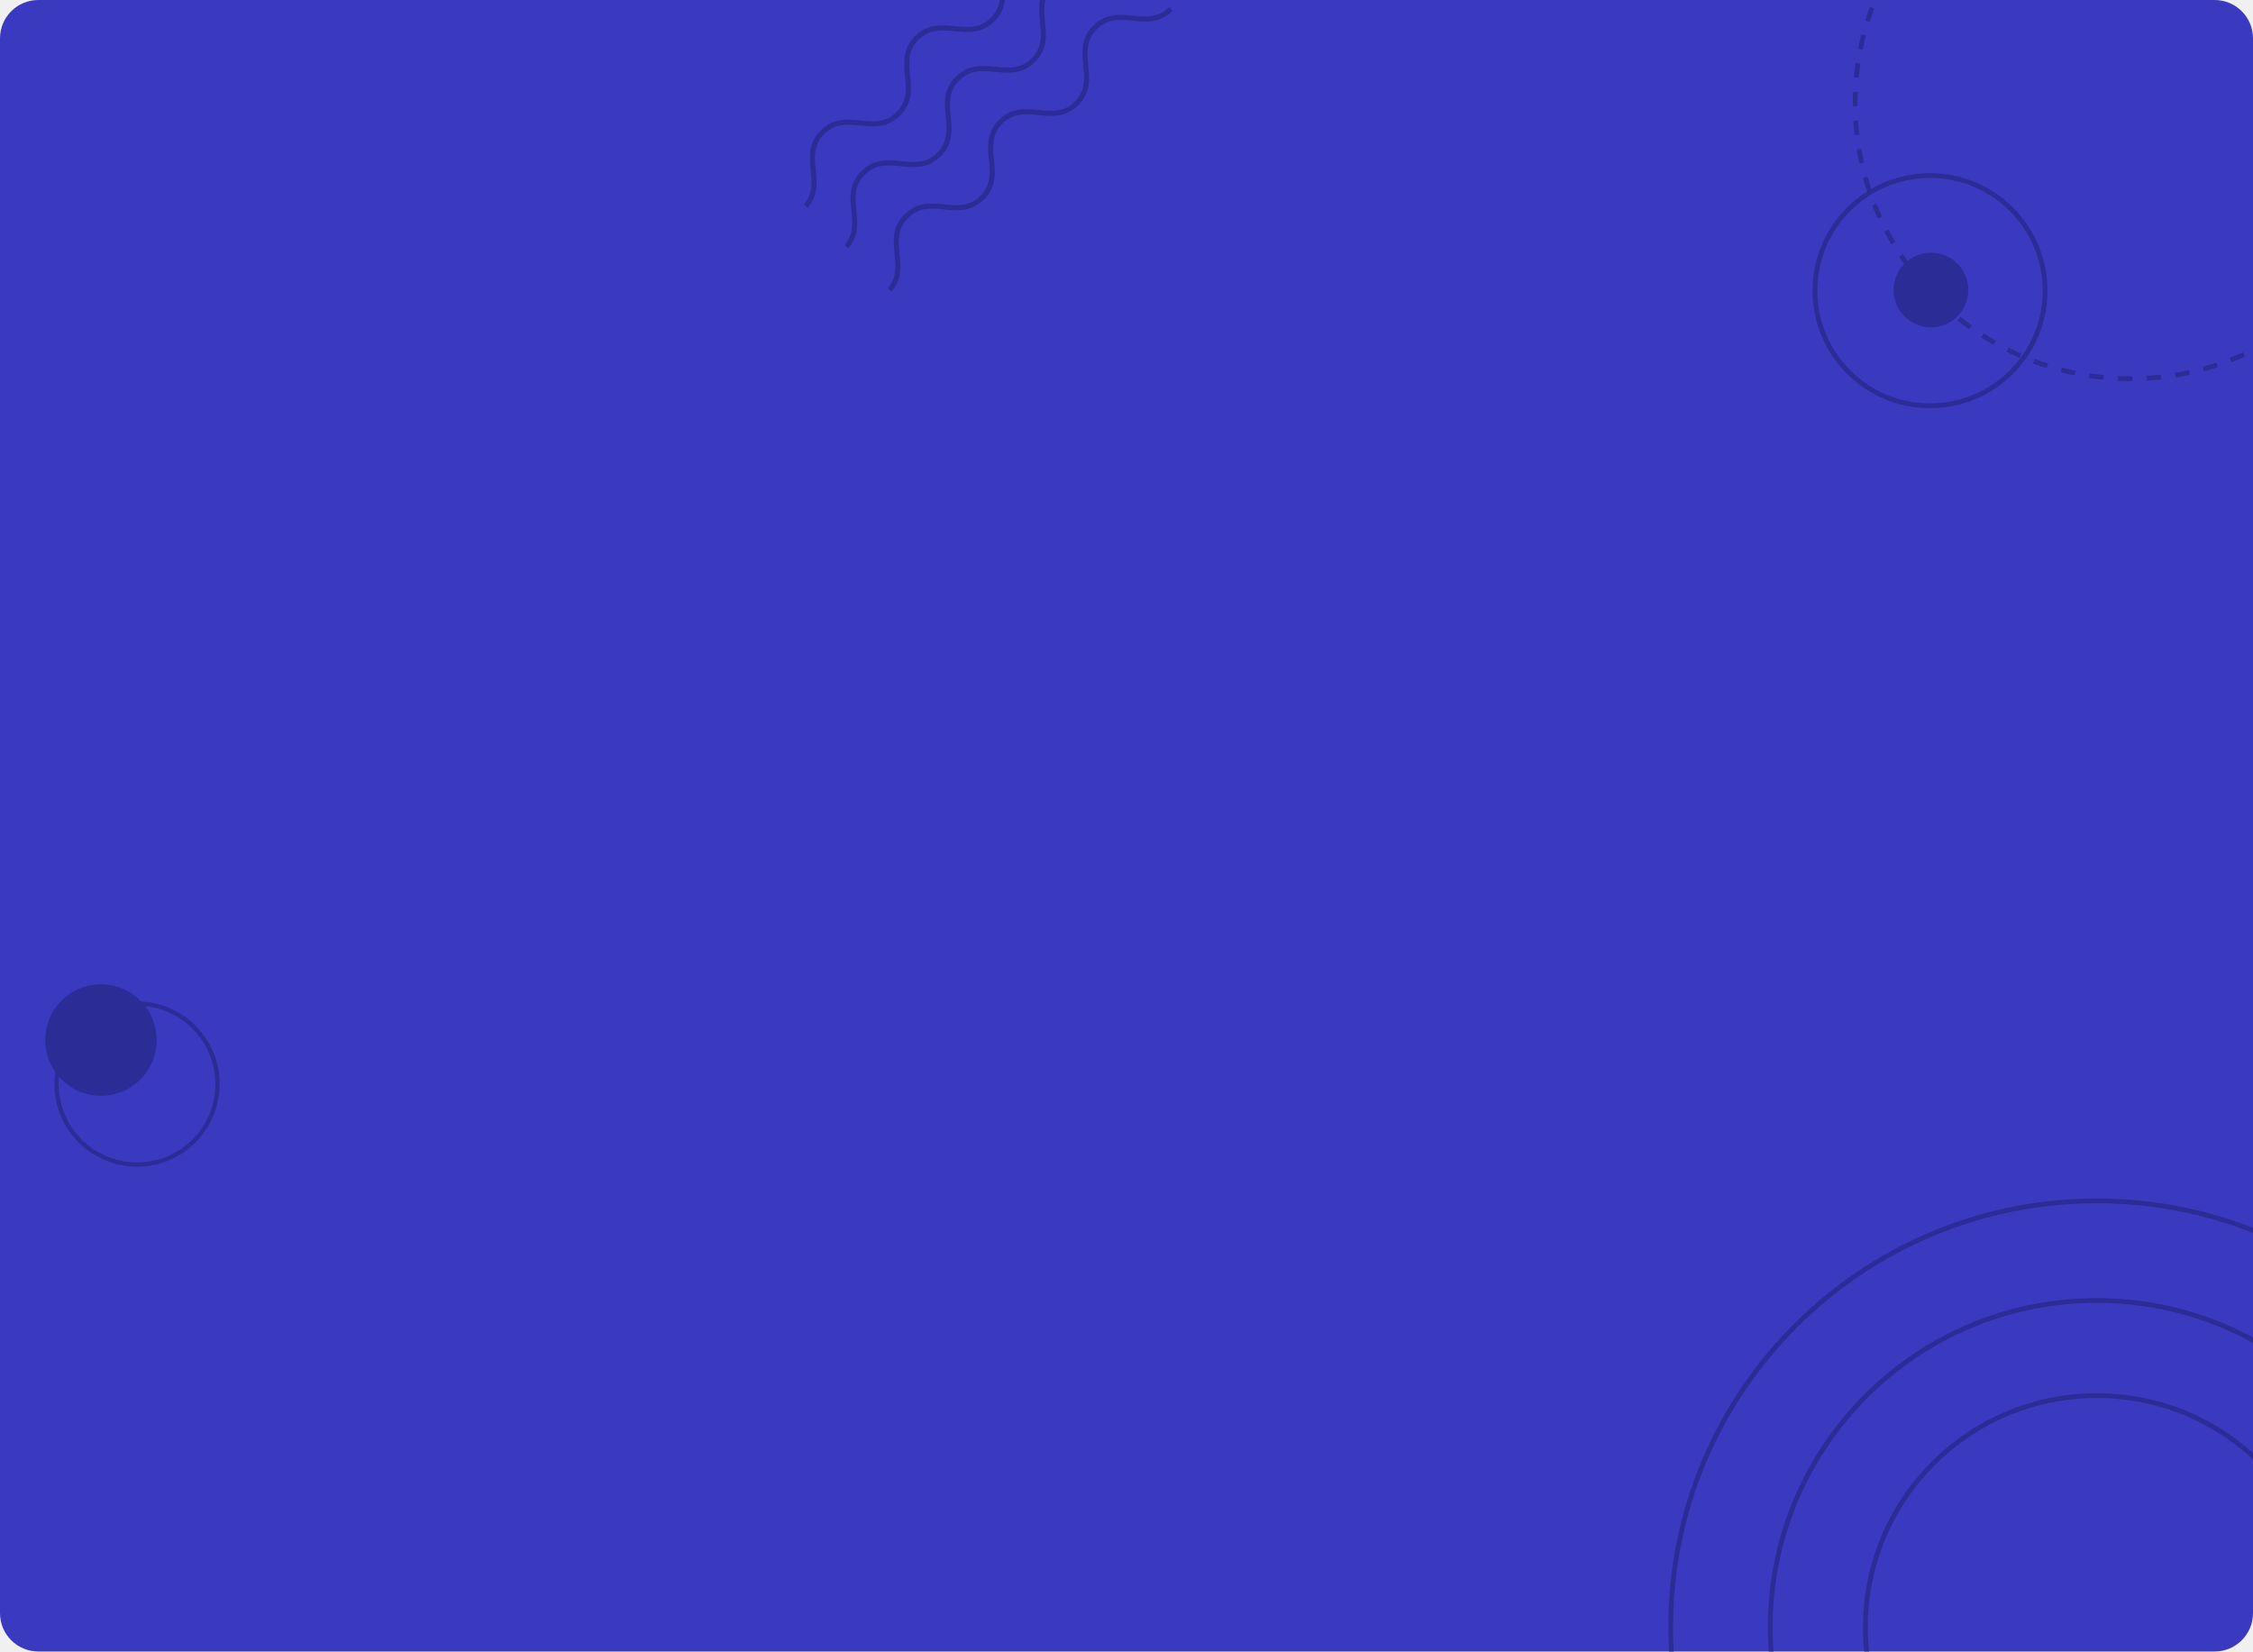
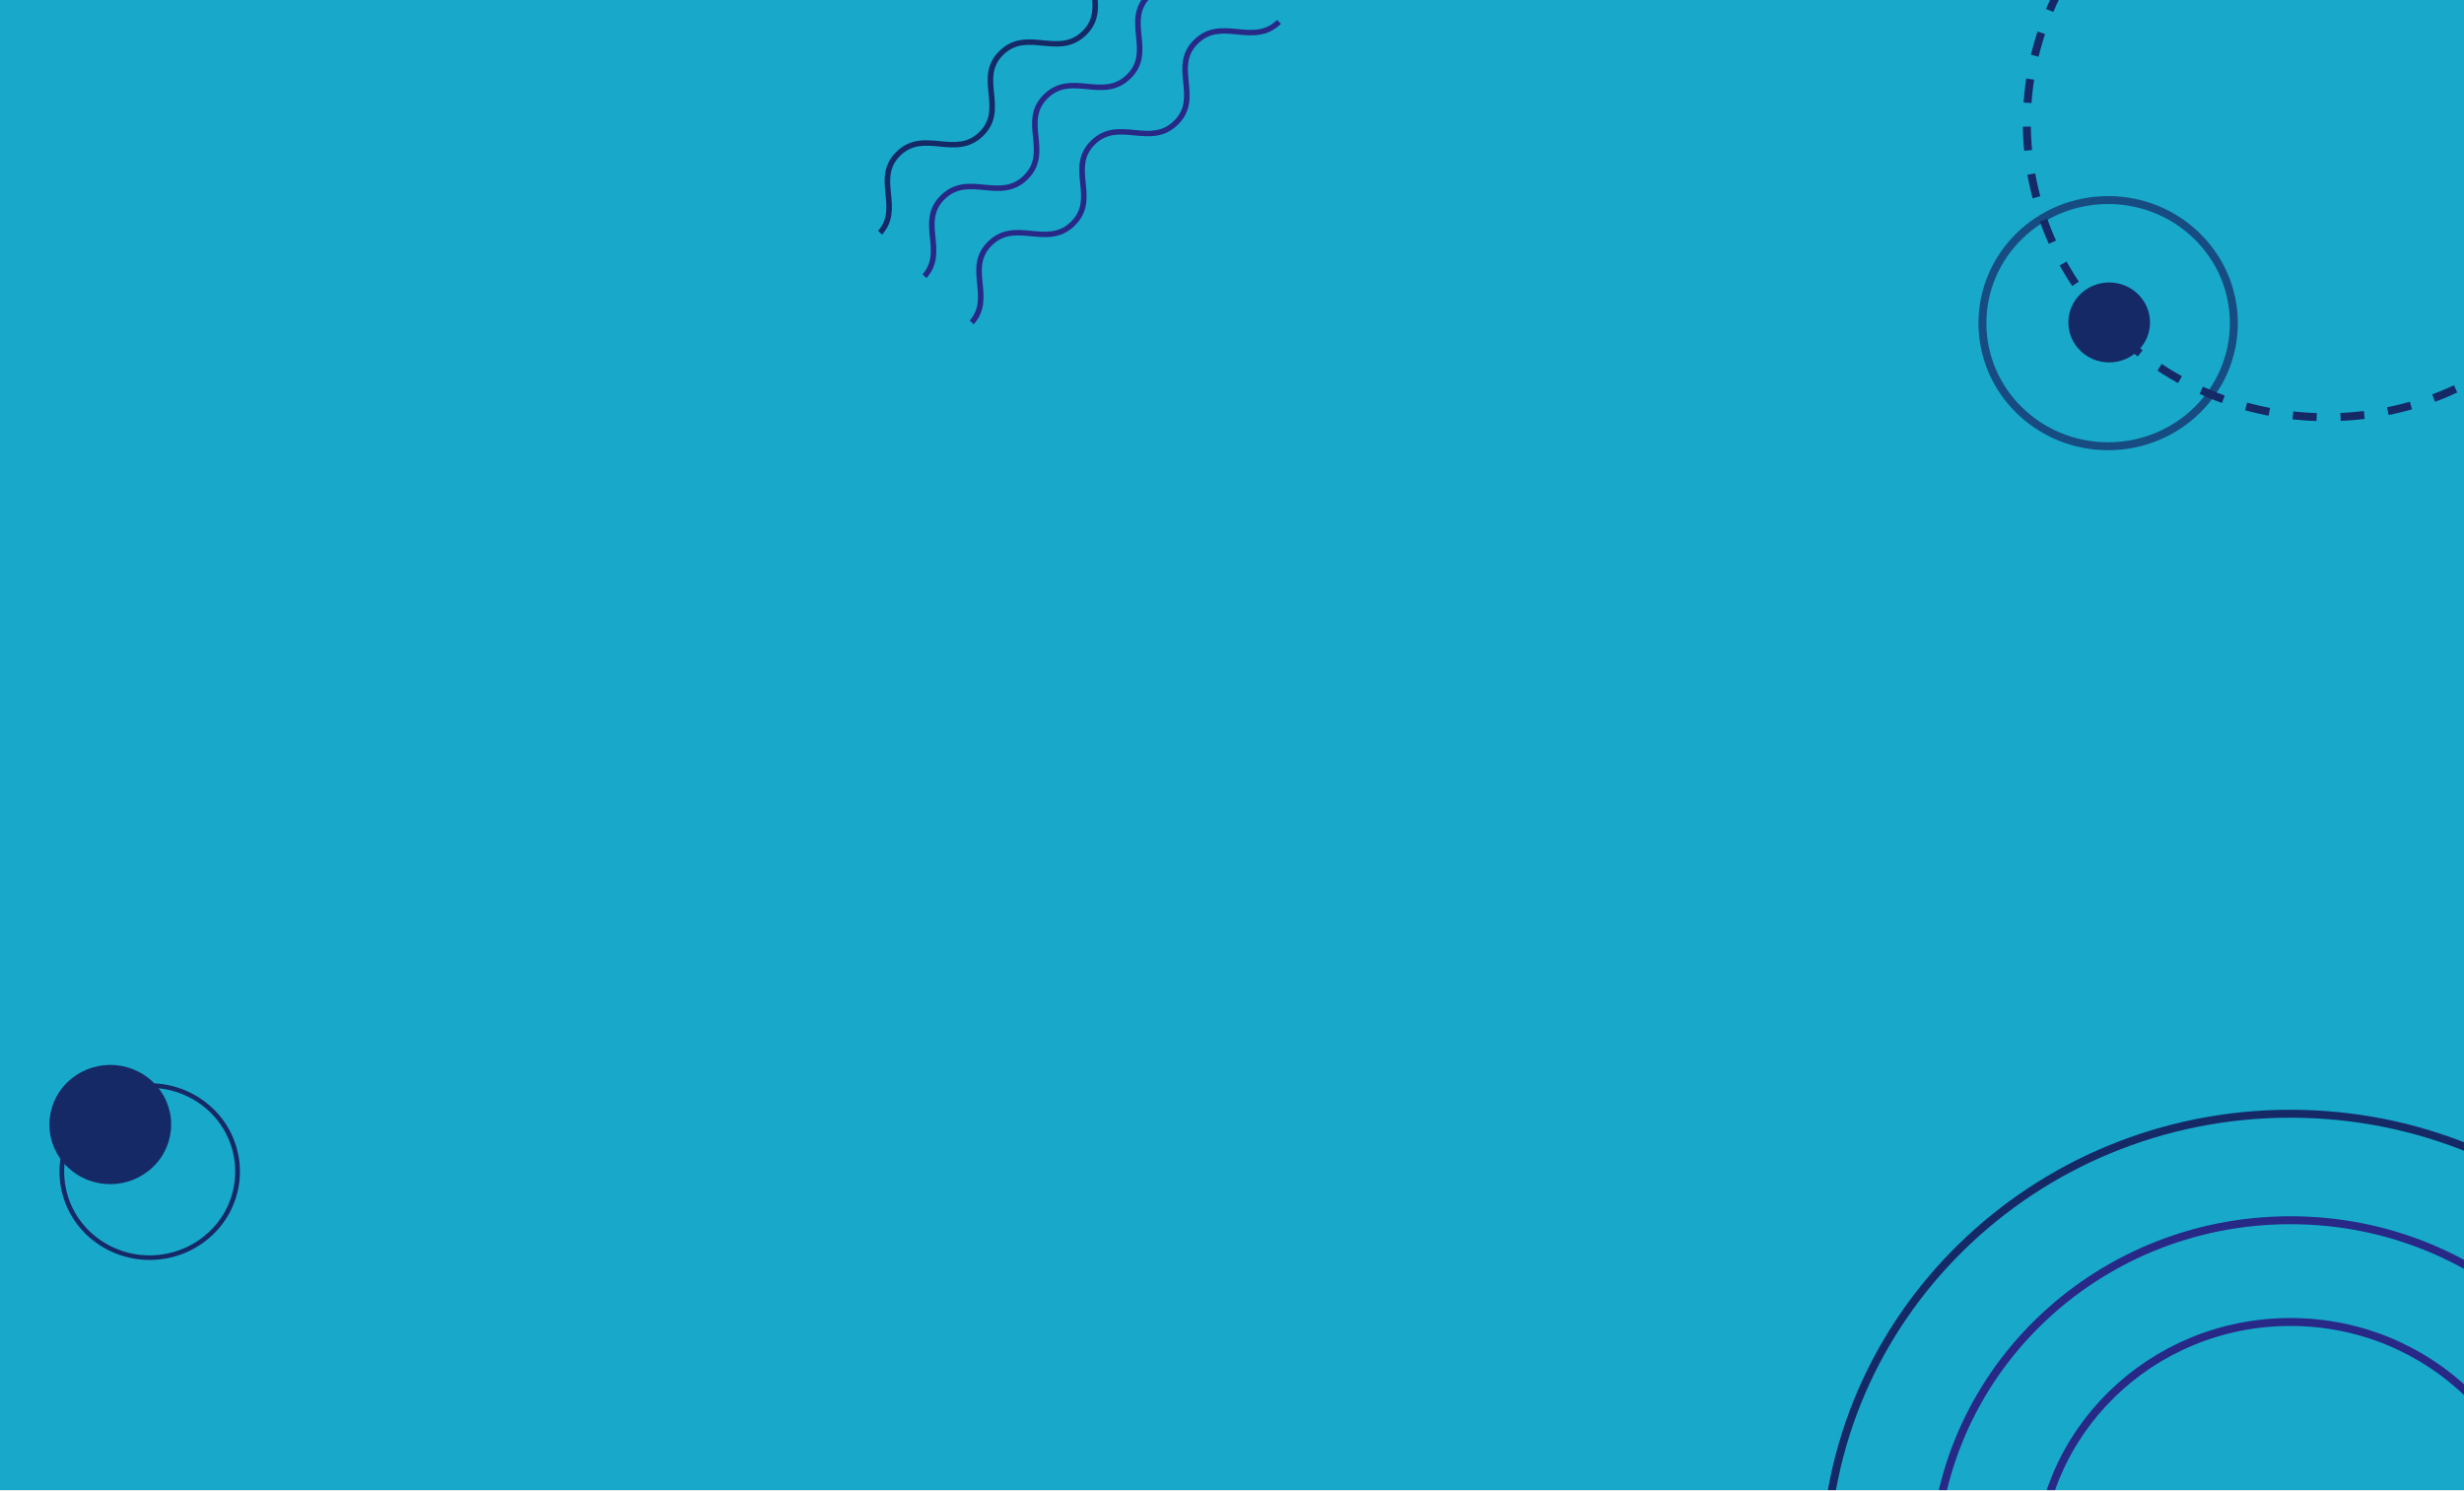
- <svg xmlns="http://www.w3.org/2000/svg" width="940" height="689" viewBox="0 0 940 689">
+ <svg xmlns="http://www.w3.org/2000/svg" width="620" height="375" viewBox="0 0 620 375">
  <defs>
    <clipPath id="clip-path">
-       <rect id="Rectangle_2663" data-name="Rectangle 2663" width="940" height="689" rx="16" transform="translate(-1832 5820)" fill="#3a3ac1" />
+       <rect id="矩形_3761" data-name="矩形 3761" width="620" height="375" transform="translate(172 281)" />
    </clipPath>
  </defs>
-   <g id="Group_2330" data-name="Group 2330" transform="translate(1832 -5820)">
-     <rect id="Rectangle_2662" data-name="Rectangle 2662" width="940" height="689" rx="16" transform="translate(-1832 5820)" fill="#3a3ac1" />
-     <g id="Mask_Group_24" data-name="Mask Group 24" clip-path="url(#clip-path)">
-       <g id="Group_2265" data-name="Group 2265" transform="translate(-2290 -436)" opacity="0.997">
-         <g id="Ellipse_497" data-name="Ellipse 497" transform="translate(1231 6183)" fill="none" stroke="#2c2c96" stroke-width="2" stroke-dasharray="6">
-           <circle cx="116" cy="116" r="116" stroke="none" />
-           <circle cx="116" cy="116" r="115" fill="none" />
+   <g id="组_4507" data-name="组 4507" transform="translate(-172 -281)">
+     <g id="蒙版组_122" data-name="蒙版组 122" clip-path="url(#clip-path)">
+       <g id="组_4506" data-name="组 4506">
+         <g id="椭圆_384" data-name="椭圆 384" transform="translate(681 237)" fill="none" stroke="#fff" stroke-width="2" stroke-dasharray="6">
+           <ellipse cx="77" cy="69.5" rx="77" ry="69.5" stroke="none" />
+           <ellipse cx="77" cy="69.5" rx="76" ry="68.5" fill="none" />
        </g>
-         <g id="Group_2251" data-name="Group 2251" transform="translate(1215.221 6329.255)">
-           <path id="Path_10392" data-name="Path 10392" d="M178.3,312.92A48.02,48.02,0,1,1,130.276,264.9,48.02,48.02,0,0,1,178.3,312.92Z" transform="translate(-82.257 -264.901)" fill="none" stroke="#2c2c96" stroke-width="2" />
+         <g id="组_1563" data-name="组 1563" transform="translate(671.484 324.207)">
+           <path id="路径_6133" data-name="路径 6133" d="M145.524,293.533c0,15.815-14.163,28.633-31.634,28.633s-31.633-12.819-31.633-28.633S96.422,264.9,113.89,264.9,145.524,277.721,145.524,293.533Z" transform="translate(-82.257 -264.901)" fill="none" stroke="#fff" stroke-width="2" />
        </g>
-         <g id="Group_2252" data-name="Group 2252" transform="translate(1248.042 6361.409)">
-           <circle id="Ellipse_498" data-name="Ellipse 498" cx="15.592" cy="15.592" r="15.592" fill="#2c2c96" />
+         <g id="组_1564" data-name="组 1564" transform="translate(693.105 343.379)">
+           <ellipse id="椭圆_380" data-name="椭圆 380" cx="10.272" cy="9.297" rx="10.272" ry="9.297" fill="#fff" />
        </g>
-         <g id="Group_2259" data-name="Group 2259" transform="translate(347.925 6247.355)">
-           <g id="Group_2254" data-name="Group 2254" transform="translate(445.491 -23.355)">
-             <g id="Group_2253" data-name="Group 2253">
-               <path id="Path_10393" data-name="Path 10393" d="M547.871-19.8c-5.61-.548-11.407-1.116-16.682,4.159s-4.711,11.076-4.159,16.686c.523,5.355,1.02,10.41-3.551,14.98s-9.623,4.067-14.971,3.541c-5.61-.548-11.4-1.119-16.679,4.156s-4.7,11.073-4.156,16.679c.526,5.355,1.02,10.413-3.547,14.977s-9.619,4.07-14.974,3.544c-5.61-.551-11.407-1.119-16.676,4.153s-4.7,11.066-4.153,16.676c.5,5.03.912,9.795-2.83,14.142l1.5,1.5c4.437-5.049,3.965-10.531,3.442-15.847-.529-5.352-1.026-10.41,3.538-14.971s9.623-4.07,14.974-3.541c5.61.548,11.407,1.119,16.679-4.156s4.708-11.073,4.156-16.679c-.523-5.355-1.02-10.413,3.544-14.977s9.626-4.07,14.977-3.547c5.606.551,11.4,1.122,16.679-4.15s4.7-11.076,4.156-16.686c-.523-5.355-1.02-10.413,3.551-14.98s9.623-4.073,14.98-3.551c5.613.551,11.407,1.116,16.686-4.159l-1.5-1.5C558.287-18.784,553.229-19.282,547.871-19.8Z" transform="translate(-445.491 23.355)" fill="#2c2c96" />
+         <g id="组_2116" data-name="组 2116" transform="translate(200.803 516.768) rotate(39)">
+           <path id="路径_11010" data-name="路径 11010" d="M14.748-.711C22.892-1.1,29.177,5.046,28.784,13.024S21.471,27.787,13.326,28.18-1.1,22.423-.711,14.445,6.6-.318,14.748-.711Z" transform="translate(-0.196 3.991)" fill="#fff" />
+           <path id="路径_6189" data-name="路径 6189" d="M19.753,41.77C7.7,42.351-1.635,33.219-1.054,21.412S9.806-.473,21.86-1.054,43.247,7.5,42.666,19.3,31.806,41.189,19.753,41.77ZM21.806.057C10.378.608.632,10.164.081,21.358s8.3,19.852,19.727,19.3,21.173-10.106,21.724-21.3S33.233-.493,21.806.057Z" transform="translate(7.635 -0.368)" fill="#fff" />
+         </g>
+         <rect id="矩形_2662" data-name="矩形 2662" width="620" height="375" transform="translate(172 281)" fill="#1bbbe0" />
+         <g id="椭圆_497" data-name="椭圆 497" transform="translate(681 237)" fill="none" stroke="#172d72" stroke-width="2" stroke-dasharray="6">
+           <ellipse cx="76.5" cy="75" rx="76.5" ry="75" stroke="none" />
+           <ellipse cx="76.5" cy="75" rx="75.5" ry="74" fill="none" />
+         </g>
+         <path id="路径_10392" data-name="路径 10392" d="M145.524,295.877c0,17.109-14.163,30.978-31.634,30.978s-31.633-13.868-31.633-30.978S96.422,264.9,113.89,264.9,145.524,278.77,145.524,295.877Z" transform="translate(588.568 66.447)" fill="none" stroke="#172d72" stroke-width="2" opacity="0.72" />
+         <ellipse id="椭圆_498" data-name="椭圆 498" cx="10.272" cy="10.058" rx="10.272" ry="10.058" transform="translate(692.447 352.09)" fill="#172d72" />
+         <g id="组_4502" data-name="组 4502">
+           <g id="组_2254" data-name="组 2254" transform="translate(392.959 263.449)">
+             <g id="组_2253" data-name="组 2253">
+               <path id="路径_10393" data-name="路径 10393" d="M512.935-21.065c-3.7-.354-7.515-.72-10.99,2.683s-3.1,7.145-2.74,10.764c.344,3.454.672,6.715-2.339,9.664S490.527,4.67,487,4.33c-3.7-.354-7.513-.722-10.988,2.681s-3.1,7.143-2.738,10.76c.346,3.454.672,6.717-2.337,9.662s-6.337,2.626-9.864,2.286c-3.7-.356-7.515-.722-10.986,2.679s-3.1,7.139-2.736,10.758c.328,3.245.6,6.318-1.865,9.123l.987.966c2.923-3.257,2.612-6.793,2.268-10.223-.349-3.452-.676-6.715,2.331-9.658s6.339-2.626,9.864-2.284c3.7.354,7.515.722,10.988-2.681s3.1-7.143,2.738-10.76c-.344-3.454-.672-6.717,2.335-9.662s6.341-2.626,9.866-2.288c3.693.356,7.513.724,10.988-2.677s3.1-7.145,2.738-10.764c-.344-3.454-.672-6.717,2.339-9.664s6.339-2.628,9.869-2.29c3.7.356,7.515.72,10.992-2.683l-.989-.966C519.8-20.407,516.464-20.727,512.935-21.065Z" transform="translate(-445.491 23.355)" fill="#172d72" />
            </g>
          </g>
-           <g id="Group_2256" data-name="Group 2256" transform="translate(462.457 -6.386)">
-             <g id="Group_2255" data-name="Group 2255">
-               <path id="Path_10394" data-name="Path 10394" d="M553.194-14.48c-5.6-.548-11.4-1.116-16.682,4.159s-4.7,11.073-4.159,16.682c.523,5.358,1.023,10.413-3.547,14.984s-9.619,4.067-14.971,3.541c-5.61-.548-11.407-1.119-16.682,4.156s-4.7,11.073-4.153,16.679c.523,5.355,1.017,10.413-3.551,14.977s-9.619,4.067-14.971,3.544c-5.61-.551-11.411-1.119-16.676,4.153s-4.708,11.066-4.153,16.673c.494,5.033.908,9.8-2.834,14.142l1.5,1.5c4.44-5.049,3.965-10.534,3.439-15.847-.526-5.352-1.023-10.41,3.541-14.971s9.622-4.07,14.974-3.544c5.61.551,11.4,1.119,16.679-4.153s4.708-11.073,4.153-16.682c-.523-5.352-1.017-10.41,3.547-14.974s9.623-4.07,14.974-3.547c5.606.551,11.411,1.119,16.679-4.153s4.708-11.073,4.163-16.682C533.939.8,533.442-4.255,538.013-8.826s9.623-4.07,14.977-3.547c5.613.551,11.411,1.119,16.686-4.159l-1.495-1.5C563.61-13.46,558.555-13.958,553.194-14.48Z" transform="translate(-450.814 18.031)" fill="#2c2c96" />
+           <g id="组_2256" data-name="组 2256" transform="translate(404.135 274.396)">
+             <g id="组_2255" data-name="组 2255">
+               <path id="路径_10394" data-name="路径 10394" d="M518.258-15.741c-3.691-.354-7.513-.72-10.99,2.683s-3.1,7.143-2.74,10.762c.344,3.456.674,6.717-2.337,9.666s-6.337,2.624-9.862,2.284c-3.7-.354-7.515-.722-10.99,2.681s-3.1,7.143-2.736,10.76c.344,3.454.67,6.717-2.339,9.662s-6.337,2.624-9.862,2.286c-3.7-.356-7.517-.722-10.986,2.679s-3.1,7.139-2.736,10.755c.325,3.247.6,6.32-1.867,9.123l.989.968c2.925-3.257,2.612-6.8,2.266-10.223-.346-3.452-.674-6.715,2.333-9.658s6.339-2.626,9.864-2.286c3.7.356,7.513.722,10.988-2.679s3.1-7.143,2.736-10.762c-.344-3.452-.67-6.715,2.337-9.66s6.339-2.626,9.864-2.288c3.693.356,7.517.722,10.988-2.679s3.1-7.143,2.742-10.762c-.346-3.456-.674-6.717,2.337-9.666s6.339-2.626,9.866-2.288c3.7.356,7.517.722,10.992-2.683l-.985-.966C525.119-15.083,521.789-15.4,518.258-15.741Z" transform="translate(-450.814 18.031)" fill="#2c2c96" />
            </g>
          </g>
-           <g id="Group_2258" data-name="Group 2258" transform="translate(480.485 11.635)">
-             <g id="Group_2257" data-name="Group 2257">
-               <path id="Path_10395" data-name="Path 10395" d="M558.853-8.823c-5.61-.548-11.411-1.116-16.686,4.159s-4.708,11.076-4.156,16.682c.52,5.358,1.014,10.413-3.557,14.984s-9.619,4.067-14.971,3.541c-5.61-.548-11.4-1.119-16.676,4.153s-4.708,11.073-4.159,16.682c.523,5.355,1.02,10.413-3.541,14.977s-9.626,4.07-14.977,3.544c-5.61-.551-11.407-1.119-16.679,4.153s-4.7,11.066-4.153,16.676c.5,5.03.912,9.795-2.827,14.142l1.495,1.495c4.443-5.046,3.968-10.531,3.442-15.847-.529-5.352-1.023-10.407,3.544-14.971s9.616-4.067,14.971-3.541c5.61.548,11.4,1.119,16.676-4.153s4.708-11.073,4.159-16.682c-.526-5.355-1.02-10.41,3.544-14.977s9.623-4.067,14.977-3.544c5.606.551,11.4,1.122,16.673-4.15s4.711-11.076,4.163-16.689C539.592,6.46,539.1,1.4,543.662-3.166s9.629-4.073,14.98-3.551c5.613.548,11.411,1.116,16.689-4.163l-1.5-1.5C569.263-7.8,564.2-8.3,558.853-8.823Z" transform="translate(-456.47 12.377)" fill="#2c2c96" />
+           <g id="组_2258" data-name="组 2258" transform="translate(416.012 286.021)">
+             <g id="组_2257" data-name="组 2257">
+               <path id="路径_10395" data-name="路径 10395" d="M523.916-10.084c-3.7-.354-7.517-.72-10.992,2.683s-3.1,7.145-2.738,10.762c.342,3.456.668,6.717-2.343,9.666s-6.337,2.624-9.862,2.284c-3.7-.354-7.513-.722-10.985,2.679s-3.1,7.143-2.74,10.762c.344,3.454.672,6.717-2.333,9.662s-6.341,2.626-9.866,2.286c-3.7-.356-7.515-.722-10.988,2.679s-3.1,7.139-2.736,10.758c.33,3.245.6,6.318-1.862,9.123l.985.964c2.927-3.255,2.614-6.793,2.268-10.223-.349-3.452-.674-6.713,2.335-9.658s6.335-2.624,9.862-2.284c3.7.354,7.513.722,10.985-2.679s3.1-7.143,2.74-10.762c-.346-3.454-.672-6.715,2.335-9.662s6.339-2.624,9.866-2.286c3.693.356,7.513.724,10.984-2.677s3.1-7.145,2.742-10.766c-.344-3.452-.67-6.715,2.337-9.662s6.343-2.628,9.869-2.29c3.7.354,7.517.72,10.994-2.685l-.987-.966C530.773-9.426,527.441-9.747,523.916-10.084Z" transform="translate(-456.47 12.377)" fill="#2c2c96" />
            </g>
          </g>
        </g>
-         <g id="Group_2260" data-name="Group 2260" transform="translate(4320.222 1199.795) rotate(39)">
-           <circle id="Ellipse_499" data-name="Ellipse 499" cx="23.261" cy="23.261" r="23.261" transform="translate(463 6647.427)" fill="#2c2c96" />
-           <path id="Path_10396" data-name="Path 10396" d="M218.206,155.032a34.479,34.479,0,1,1,34.478-34.478A34.517,34.517,0,0,1,218.206,155.032Zm0-67.168a32.689,32.689,0,1,0,32.689,32.69A32.728,32.728,0,0,0,218.206,87.864Z" transform="translate(291.316 6554.925)" fill="#2c2c96" />
-         </g>
-         <g id="Group_2264" data-name="Group 2264" transform="translate(-35.781 13.146)">
-           <g id="Group_2261" data-name="Group 2261" transform="translate(1272.065 6825.099)">
-             <path id="Path_10397" data-name="Path 10397" d="M275.39,361.465A96.566,96.566,0,1,1,178.821,264.9,96.567,96.567,0,0,1,275.39,361.465Z" transform="translate(-82.257 -264.901)" fill="none" stroke="#2c2c96" stroke-width="2" />
+         <path id="路径_11009" data-name="路径 11009" d="M15.978.638A14.794,14.794,0,0,1,31.02,15.614,15.545,15.545,0,0,1,15.667,30.9,14.794,14.794,0,0,1,.626,15.925,15.545,15.545,0,0,1,15.978.638Z" transform="translate(197.373 541.787) rotate(39)" fill="#172d72" />
+         <path id="路径_10396" data-name="路径 10396" d="M23.224,45.8a21.953,21.953,0,0,1-22.3-22.2A23.069,23.069,0,0,1,23.685.946a21.953,21.953,0,0,1,22.3,22.2A23.068,23.068,0,0,1,23.224,45.8ZM23.673,2.11A21.872,21.872,0,0,0,2.1,23.594,20.815,20.815,0,0,0,23.236,44.639,21.872,21.872,0,0,0,44.811,23.157,20.815,20.815,0,0,0,23.673,2.11Z" transform="translate(206.15 542.92) rotate(39)" fill="#172d72" />
+         <g id="组_4501" data-name="组 4501" transform="translate(0 -46)">
+           <g id="组_4498" data-name="组 4498" transform="translate(684.703 659.691)">
+             <path id="路径_10397" data-name="路径 10397" d="M209.485,327.193c0,34.407-28.482,62.3-63.615,62.3s-63.613-27.888-63.613-62.3S110.742,264.9,145.87,264.9,209.485,292.792,209.485,327.193Z" transform="translate(-82.257 -264.901)" fill="none" stroke="#2c2c96" stroke-width="2" />
          </g>
-           <g id="Group_2262" data-name="Group 2262" transform="translate(1232.369 6785.402)">
-             <path id="Path_10398" data-name="Path 10398" d="M354.781,401.16A136.262,136.262,0,1,1,218.516,264.9,136.263,136.263,0,0,1,354.781,401.16Z" transform="translate(-82.257 -264.901)" fill="none" stroke="#2c2c96" stroke-width="2" />
+           <g id="组_4499" data-name="组 4499" transform="translate(658.553 634.084)">
+             <path id="路径_10398" data-name="路径 10398" d="M261.785,352.8c0,48.551-40.19,87.9-89.766,87.9s-89.762-39.352-89.762-87.9,40.194-87.9,89.762-87.9S261.785,304.257,261.785,352.8Z" transform="translate(-82.257 -264.901)" fill="none" stroke="#2c2c96" stroke-width="2" />
          </g>
-           <g id="Group_2263" data-name="Group 2263" transform="translate(1190.821 6743.854)">
-             <path id="Path_10399" data-name="Path 10399" d="M437.878,442.708A177.811,177.811,0,1,1,260.064,264.9,177.812,177.812,0,0,1,437.878,442.708Z" transform="translate(-82.257 -264.901)" fill="none" stroke="#2c2c96" stroke-width="2" />
+           <g id="组_4500" data-name="组 4500" transform="translate(631.182 607.281)">
+             <path id="路径_10399" data-name="路径 10399" d="M316.526,379.6c0,63.354-52.445,114.706-117.137,114.706S82.257,442.956,82.257,379.6s52.45-114.7,117.132-114.7S316.526,316.258,316.526,379.6Z" transform="translate(-82.257 -264.901)" fill="none" stroke="#172d72" stroke-width="2" />
          </g>
        </g>
      </g>
    </g>
+     <rect id="矩形_3762" data-name="矩形 3762" width="620" height="375" transform="translate(172 281)" opacity="0.1" />
  </g>
</svg>
